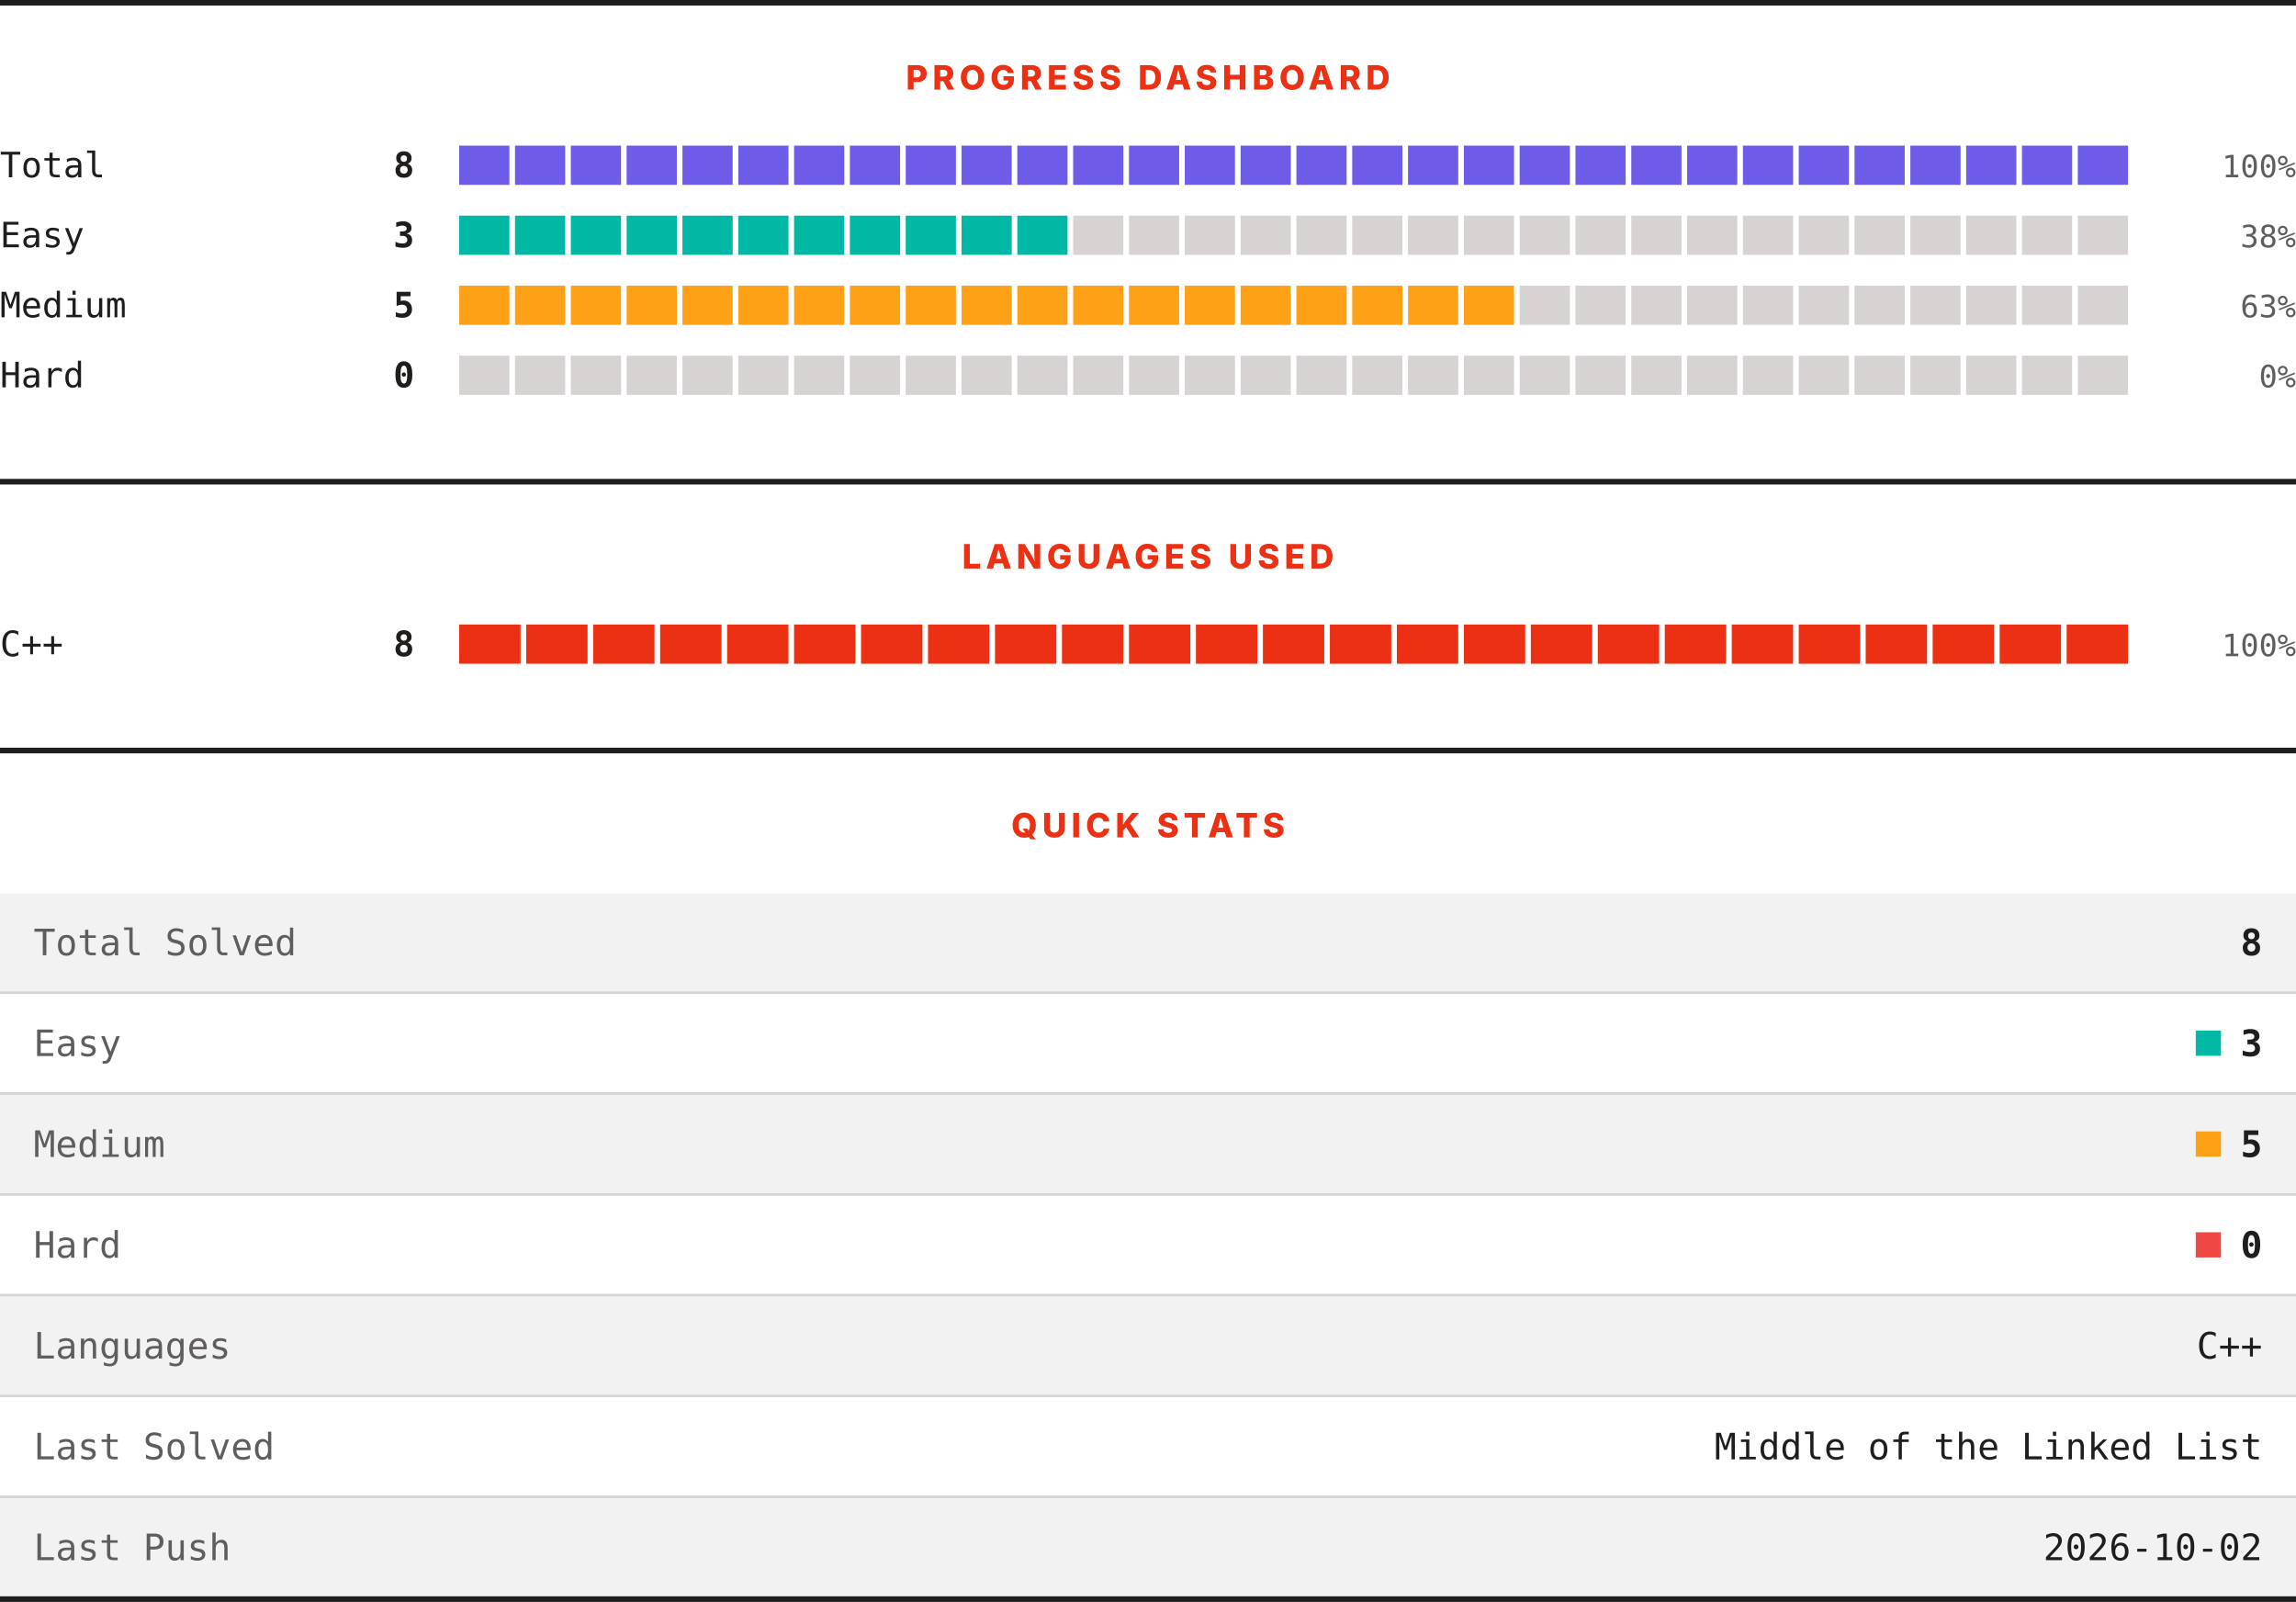
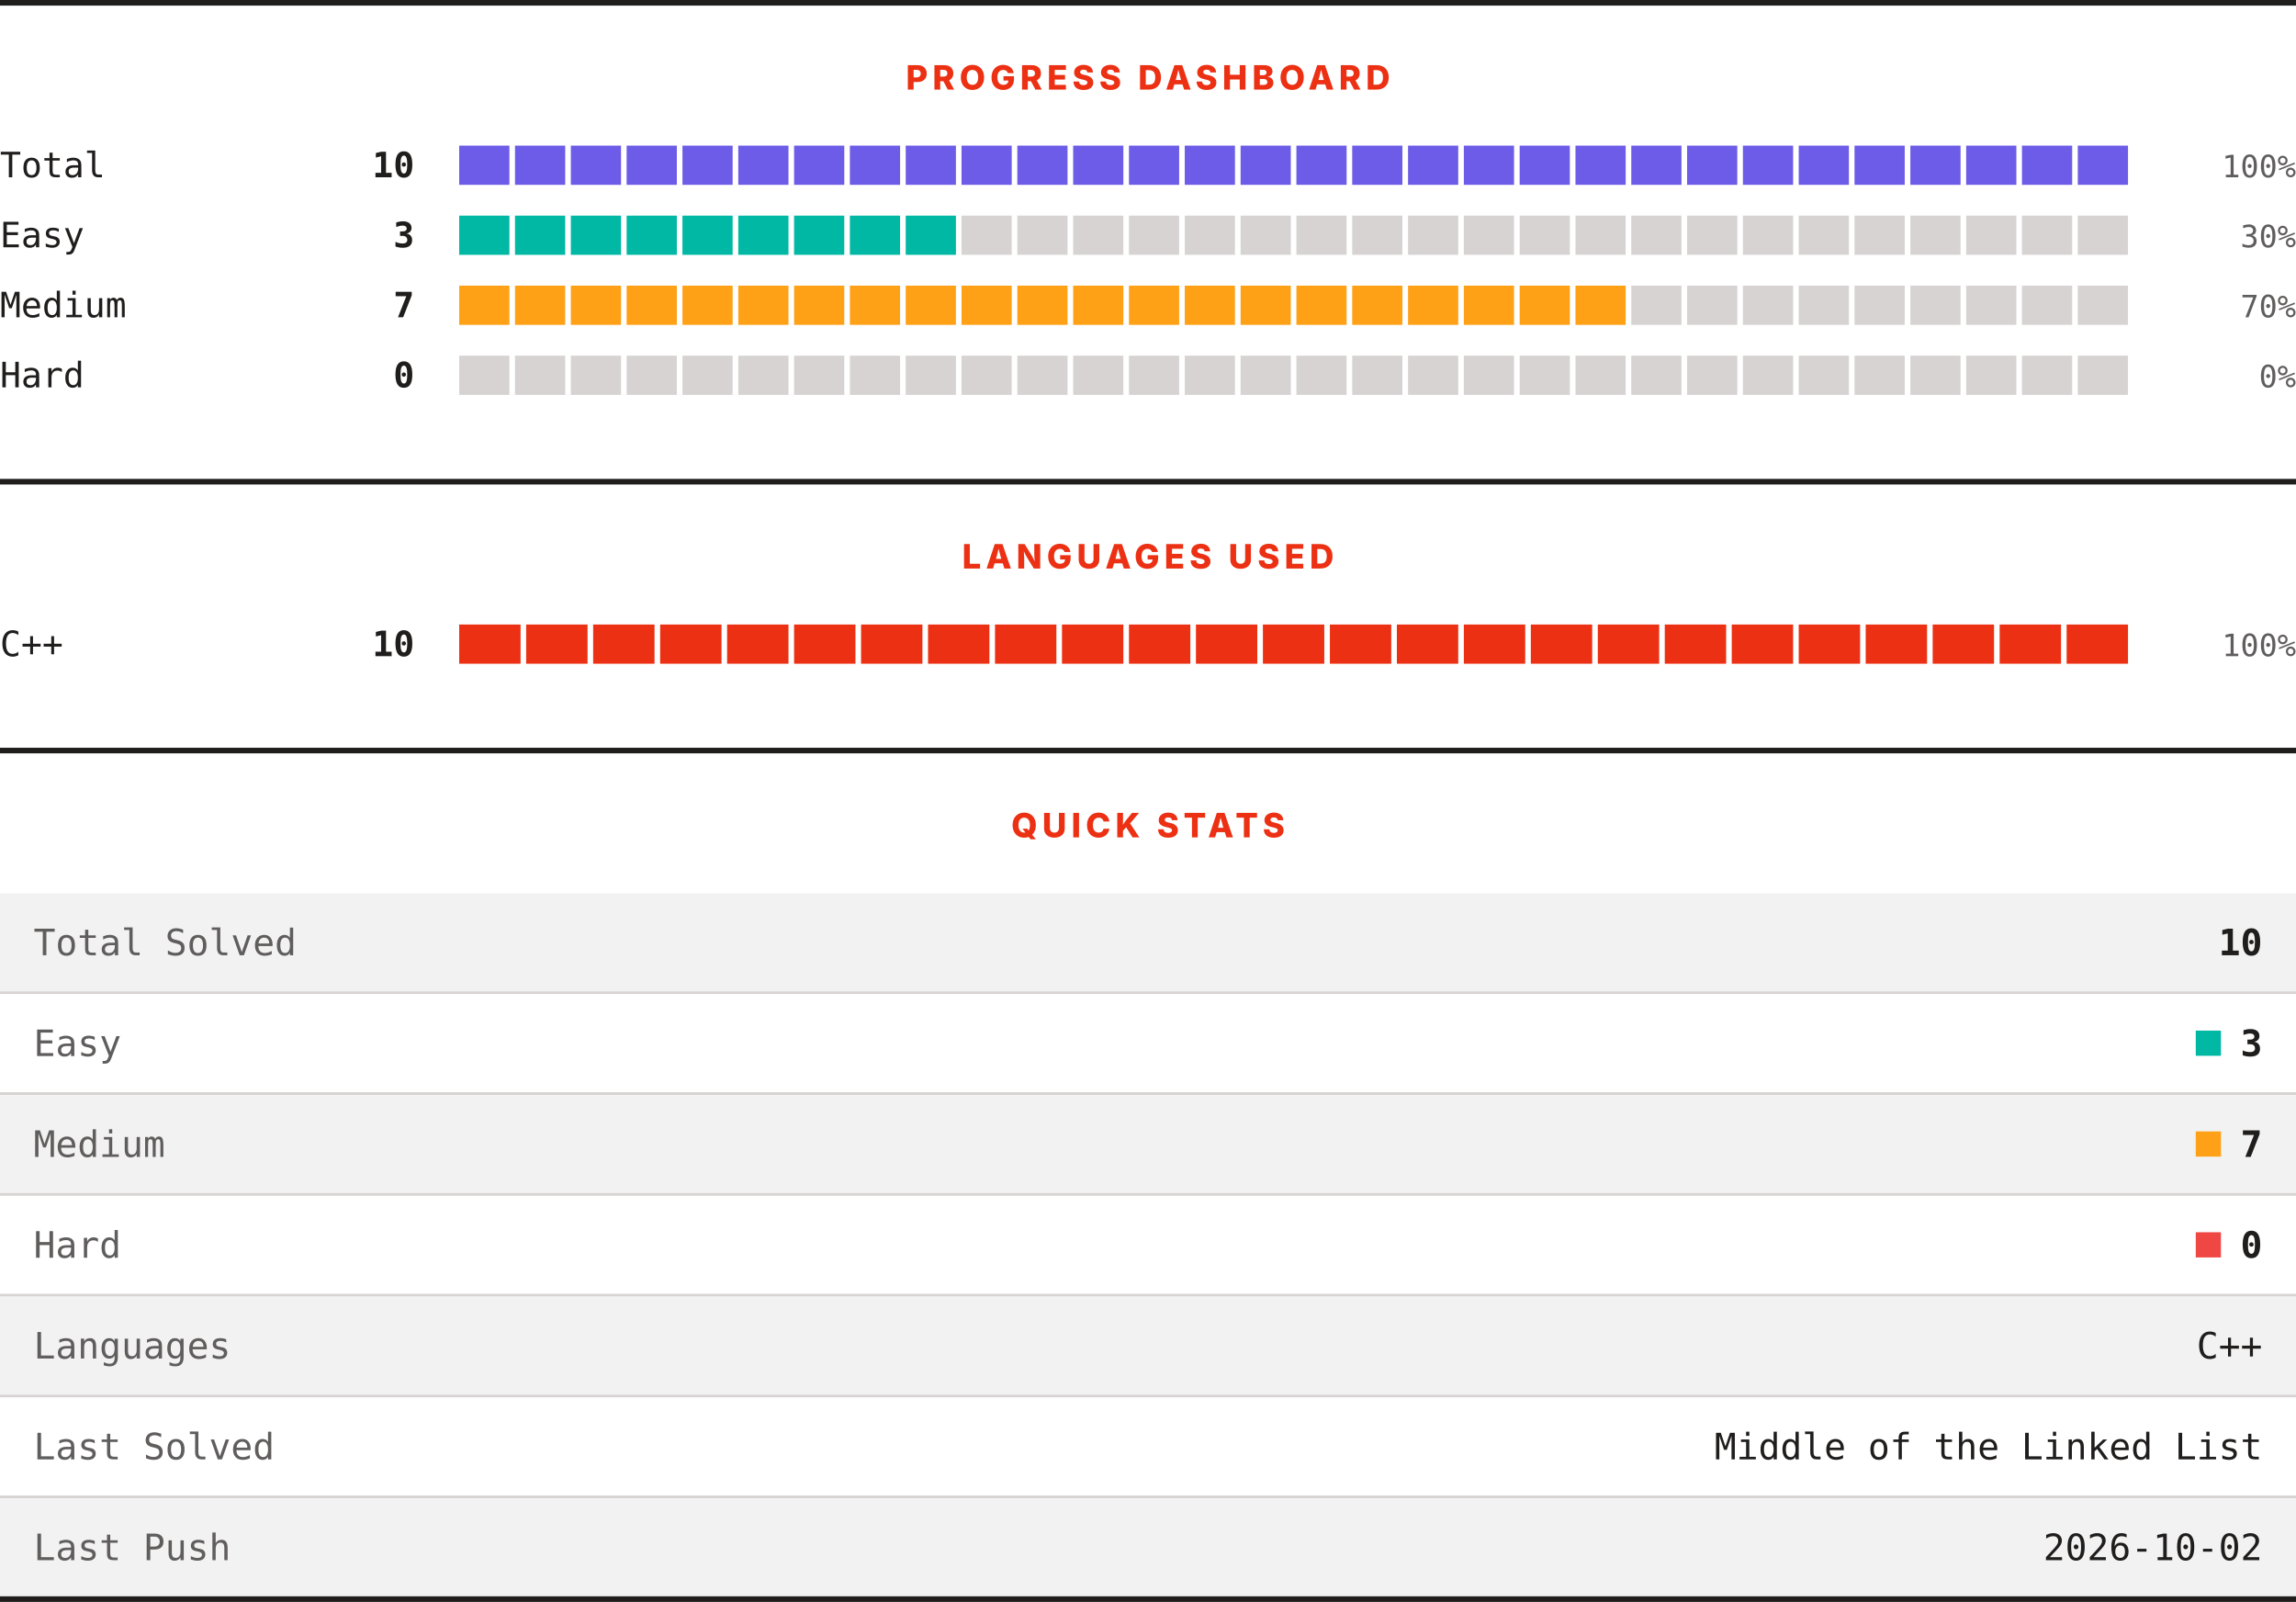
<svg xmlns="http://www.w3.org/2000/svg" width="820" height="572" viewBox="0 0 820 572" role="img" aria-label="LeetCode progress, languages and quick stats">
  <rect width="820" height="572" fill="#ffffff" />
  <rect x="0" y="0" width="820" height="2" fill="#201e1d" />
  <text x="410" y="32" text-anchor="middle" font-family="Archivo, system-ui, -apple-system, Segoe UI, sans-serif" font-size="12" font-weight="800" letter-spacing="1.68" fill="#ec3013">PROGRESS DASHBOARD</text>
  <text x="0" y="63.3" font-family="ui-monospace, SFMono-Regular, Menlo, Consolas, monospace" font-size="12.5" fill="#201e1d">Total</text>
-   <text x="148" y="63.3" text-anchor="end" font-family="ui-monospace, SFMono-Regular, Menlo, Consolas, monospace" font-size="12.5" font-weight="700" fill="#201e1d">8</text>
+   <text x="148" y="63.3" text-anchor="end" font-family="ui-monospace, SFMono-Regular, Menlo, Consolas, monospace" font-size="12.5" font-weight="700" fill="#201e1d">10</text>
  <rect x="164.00" y="52" width="17.93" height="14" fill="#6c5ce7" />
  <rect x="183.93" y="52" width="17.93" height="14" fill="#6c5ce7" />
  <rect x="203.87" y="52" width="17.93" height="14" fill="#6c5ce7" />
  <rect x="223.80" y="52" width="17.93" height="14" fill="#6c5ce7" />
  <rect x="243.73" y="52" width="17.93" height="14" fill="#6c5ce7" />
  <rect x="263.67" y="52" width="17.93" height="14" fill="#6c5ce7" />
  <rect x="283.60" y="52" width="17.93" height="14" fill="#6c5ce7" />
  <rect x="303.53" y="52" width="17.93" height="14" fill="#6c5ce7" />
  <rect x="323.47" y="52" width="17.93" height="14" fill="#6c5ce7" />
  <rect x="343.40" y="52" width="17.93" height="14" fill="#6c5ce7" />
  <rect x="363.33" y="52" width="17.93" height="14" fill="#6c5ce7" />
  <rect x="383.27" y="52" width="17.93" height="14" fill="#6c5ce7" />
  <rect x="403.20" y="52" width="17.93" height="14" fill="#6c5ce7" />
  <rect x="423.13" y="52" width="17.93" height="14" fill="#6c5ce7" />
  <rect x="443.07" y="52" width="17.93" height="14" fill="#6c5ce7" />
  <rect x="463.00" y="52" width="17.93" height="14" fill="#6c5ce7" />
  <rect x="482.93" y="52" width="17.93" height="14" fill="#6c5ce7" />
  <rect x="502.87" y="52" width="17.93" height="14" fill="#6c5ce7" />
  <rect x="522.80" y="52" width="17.93" height="14" fill="#6c5ce7" />
  <rect x="542.73" y="52" width="17.93" height="14" fill="#6c5ce7" />
  <rect x="562.67" y="52" width="17.93" height="14" fill="#6c5ce7" />
  <rect x="582.60" y="52" width="17.93" height="14" fill="#6c5ce7" />
  <rect x="602.53" y="52" width="17.93" height="14" fill="#6c5ce7" />
  <rect x="622.47" y="52" width="17.93" height="14" fill="#6c5ce7" />
  <rect x="642.40" y="52" width="17.93" height="14" fill="#6c5ce7" />
  <rect x="662.33" y="52" width="17.93" height="14" fill="#6c5ce7" />
  <rect x="682.27" y="52" width="17.93" height="14" fill="#6c5ce7" />
  <rect x="702.20" y="52" width="17.93" height="14" fill="#6c5ce7" />
  <rect x="722.13" y="52" width="17.93" height="14" fill="#6c5ce7" />
  <rect x="742.07" y="52" width="17.93" height="14" fill="#6c5ce7" />
  <text x="820" y="63.3" text-anchor="end" font-family="ui-monospace, SFMono-Regular, Menlo, Consolas, monospace" font-size="11" fill="#605d5d">100%</text>
  <text x="0" y="88.3" font-family="ui-monospace, SFMono-Regular, Menlo, Consolas, monospace" font-size="12.5" fill="#201e1d">Easy</text>
  <text x="148" y="88.3" text-anchor="end" font-family="ui-monospace, SFMono-Regular, Menlo, Consolas, monospace" font-size="12.5" font-weight="700" fill="#201e1d">3</text>
  <rect x="164.00" y="77" width="17.93" height="14" fill="#00b8a3" />
  <rect x="183.93" y="77" width="17.93" height="14" fill="#00b8a3" />
  <rect x="203.87" y="77" width="17.93" height="14" fill="#00b8a3" />
  <rect x="223.80" y="77" width="17.93" height="14" fill="#00b8a3" />
  <rect x="243.73" y="77" width="17.93" height="14" fill="#00b8a3" />
  <rect x="263.67" y="77" width="17.93" height="14" fill="#00b8a3" />
  <rect x="283.60" y="77" width="17.93" height="14" fill="#00b8a3" />
  <rect x="303.53" y="77" width="17.93" height="14" fill="#00b8a3" />
  <rect x="323.47" y="77" width="17.93" height="14" fill="#00b8a3" />
-   <rect x="343.40" y="77" width="17.93" height="14" fill="#00b8a3" />
-   <rect x="363.33" y="77" width="17.93" height="14" fill="#00b8a3" />
+   <rect x="343.40" y="77" width="17.93" height="14" fill="#d7d3d3" />
+   <rect x="363.33" y="77" width="17.93" height="14" fill="#d7d3d3" />
  <rect x="383.27" y="77" width="17.93" height="14" fill="#d7d3d3" />
  <rect x="403.20" y="77" width="17.93" height="14" fill="#d7d3d3" />
  <rect x="423.13" y="77" width="17.93" height="14" fill="#d7d3d3" />
  <rect x="443.07" y="77" width="17.93" height="14" fill="#d7d3d3" />
  <rect x="463.00" y="77" width="17.93" height="14" fill="#d7d3d3" />
  <rect x="482.93" y="77" width="17.93" height="14" fill="#d7d3d3" />
  <rect x="502.87" y="77" width="17.93" height="14" fill="#d7d3d3" />
  <rect x="522.80" y="77" width="17.93" height="14" fill="#d7d3d3" />
  <rect x="542.73" y="77" width="17.93" height="14" fill="#d7d3d3" />
  <rect x="562.67" y="77" width="17.93" height="14" fill="#d7d3d3" />
  <rect x="582.60" y="77" width="17.93" height="14" fill="#d7d3d3" />
  <rect x="602.53" y="77" width="17.93" height="14" fill="#d7d3d3" />
  <rect x="622.47" y="77" width="17.93" height="14" fill="#d7d3d3" />
  <rect x="642.40" y="77" width="17.93" height="14" fill="#d7d3d3" />
  <rect x="662.33" y="77" width="17.93" height="14" fill="#d7d3d3" />
  <rect x="682.27" y="77" width="17.93" height="14" fill="#d7d3d3" />
  <rect x="702.20" y="77" width="17.93" height="14" fill="#d7d3d3" />
  <rect x="722.13" y="77" width="17.93" height="14" fill="#d7d3d3" />
  <rect x="742.07" y="77" width="17.93" height="14" fill="#d7d3d3" />
-   <text x="820" y="88.3" text-anchor="end" font-family="ui-monospace, SFMono-Regular, Menlo, Consolas, monospace" font-size="11" fill="#605d5d">38%</text>
+   <text x="820" y="88.3" text-anchor="end" font-family="ui-monospace, SFMono-Regular, Menlo, Consolas, monospace" font-size="11" fill="#605d5d">30%</text>
  <text x="0" y="113.3" font-family="ui-monospace, SFMono-Regular, Menlo, Consolas, monospace" font-size="12.5" fill="#201e1d">Medium</text>
-   <text x="148" y="113.3" text-anchor="end" font-family="ui-monospace, SFMono-Regular, Menlo, Consolas, monospace" font-size="12.5" font-weight="700" fill="#201e1d">5</text>
+   <text x="148" y="113.3" text-anchor="end" font-family="ui-monospace, SFMono-Regular, Menlo, Consolas, monospace" font-size="12.5" font-weight="700" fill="#201e1d">7</text>
  <rect x="164.00" y="102" width="17.93" height="14" fill="#ffa116" />
  <rect x="183.93" y="102" width="17.93" height="14" fill="#ffa116" />
  <rect x="203.87" y="102" width="17.93" height="14" fill="#ffa116" />
  <rect x="223.80" y="102" width="17.93" height="14" fill="#ffa116" />
  <rect x="243.73" y="102" width="17.93" height="14" fill="#ffa116" />
  <rect x="263.67" y="102" width="17.93" height="14" fill="#ffa116" />
  <rect x="283.60" y="102" width="17.93" height="14" fill="#ffa116" />
  <rect x="303.53" y="102" width="17.93" height="14" fill="#ffa116" />
  <rect x="323.47" y="102" width="17.93" height="14" fill="#ffa116" />
  <rect x="343.40" y="102" width="17.93" height="14" fill="#ffa116" />
  <rect x="363.33" y="102" width="17.93" height="14" fill="#ffa116" />
  <rect x="383.27" y="102" width="17.93" height="14" fill="#ffa116" />
  <rect x="403.20" y="102" width="17.93" height="14" fill="#ffa116" />
  <rect x="423.13" y="102" width="17.93" height="14" fill="#ffa116" />
  <rect x="443.07" y="102" width="17.93" height="14" fill="#ffa116" />
  <rect x="463.00" y="102" width="17.93" height="14" fill="#ffa116" />
  <rect x="482.93" y="102" width="17.93" height="14" fill="#ffa116" />
  <rect x="502.87" y="102" width="17.93" height="14" fill="#ffa116" />
  <rect x="522.80" y="102" width="17.93" height="14" fill="#ffa116" />
-   <rect x="542.73" y="102" width="17.93" height="14" fill="#d7d3d3" />
-   <rect x="562.67" y="102" width="17.93" height="14" fill="#d7d3d3" />
+   <rect x="542.73" y="102" width="17.93" height="14" fill="#ffa116" />
+   <rect x="562.67" y="102" width="17.93" height="14" fill="#ffa116" />
  <rect x="582.60" y="102" width="17.93" height="14" fill="#d7d3d3" />
  <rect x="602.53" y="102" width="17.93" height="14" fill="#d7d3d3" />
  <rect x="622.47" y="102" width="17.93" height="14" fill="#d7d3d3" />
  <rect x="642.40" y="102" width="17.93" height="14" fill="#d7d3d3" />
  <rect x="662.33" y="102" width="17.93" height="14" fill="#d7d3d3" />
  <rect x="682.27" y="102" width="17.93" height="14" fill="#d7d3d3" />
  <rect x="702.20" y="102" width="17.93" height="14" fill="#d7d3d3" />
  <rect x="722.13" y="102" width="17.93" height="14" fill="#d7d3d3" />
  <rect x="742.07" y="102" width="17.93" height="14" fill="#d7d3d3" />
-   <text x="820" y="113.3" text-anchor="end" font-family="ui-monospace, SFMono-Regular, Menlo, Consolas, monospace" font-size="11" fill="#605d5d">63%</text>
+   <text x="820" y="113.3" text-anchor="end" font-family="ui-monospace, SFMono-Regular, Menlo, Consolas, monospace" font-size="11" fill="#605d5d">70%</text>
  <text x="0" y="138.3" font-family="ui-monospace, SFMono-Regular, Menlo, Consolas, monospace" font-size="12.5" fill="#201e1d">Hard</text>
  <text x="148" y="138.3" text-anchor="end" font-family="ui-monospace, SFMono-Regular, Menlo, Consolas, monospace" font-size="12.5" font-weight="700" fill="#201e1d">0</text>
  <rect x="164.00" y="127" width="17.93" height="14" fill="#d7d3d3" />
  <rect x="183.93" y="127" width="17.93" height="14" fill="#d7d3d3" />
  <rect x="203.87" y="127" width="17.93" height="14" fill="#d7d3d3" />
  <rect x="223.80" y="127" width="17.93" height="14" fill="#d7d3d3" />
  <rect x="243.73" y="127" width="17.93" height="14" fill="#d7d3d3" />
  <rect x="263.67" y="127" width="17.93" height="14" fill="#d7d3d3" />
  <rect x="283.60" y="127" width="17.93" height="14" fill="#d7d3d3" />
  <rect x="303.53" y="127" width="17.93" height="14" fill="#d7d3d3" />
  <rect x="323.47" y="127" width="17.93" height="14" fill="#d7d3d3" />
  <rect x="343.40" y="127" width="17.93" height="14" fill="#d7d3d3" />
  <rect x="363.33" y="127" width="17.93" height="14" fill="#d7d3d3" />
  <rect x="383.27" y="127" width="17.93" height="14" fill="#d7d3d3" />
  <rect x="403.20" y="127" width="17.93" height="14" fill="#d7d3d3" />
  <rect x="423.13" y="127" width="17.93" height="14" fill="#d7d3d3" />
  <rect x="443.07" y="127" width="17.93" height="14" fill="#d7d3d3" />
  <rect x="463.00" y="127" width="17.93" height="14" fill="#d7d3d3" />
  <rect x="482.93" y="127" width="17.93" height="14" fill="#d7d3d3" />
  <rect x="502.87" y="127" width="17.93" height="14" fill="#d7d3d3" />
  <rect x="522.80" y="127" width="17.93" height="14" fill="#d7d3d3" />
  <rect x="542.73" y="127" width="17.93" height="14" fill="#d7d3d3" />
  <rect x="562.67" y="127" width="17.93" height="14" fill="#d7d3d3" />
  <rect x="582.60" y="127" width="17.93" height="14" fill="#d7d3d3" />
  <rect x="602.53" y="127" width="17.93" height="14" fill="#d7d3d3" />
  <rect x="622.47" y="127" width="17.93" height="14" fill="#d7d3d3" />
  <rect x="642.40" y="127" width="17.93" height="14" fill="#d7d3d3" />
  <rect x="662.33" y="127" width="17.93" height="14" fill="#d7d3d3" />
  <rect x="682.27" y="127" width="17.93" height="14" fill="#d7d3d3" />
  <rect x="702.20" y="127" width="17.93" height="14" fill="#d7d3d3" />
  <rect x="722.13" y="127" width="17.93" height="14" fill="#d7d3d3" />
  <rect x="742.07" y="127" width="17.93" height="14" fill="#d7d3d3" />
  <text x="820" y="138.3" text-anchor="end" font-family="ui-monospace, SFMono-Regular, Menlo, Consolas, monospace" font-size="11" fill="#605d5d">0%</text>
  <rect x="0" y="171" width="820" height="2" fill="#201e1d" />
  <text x="410" y="203" text-anchor="middle" font-family="Archivo, system-ui, -apple-system, Segoe UI, sans-serif" font-size="12" font-weight="800" letter-spacing="1.68" fill="#ec3013">LANGUAGES USED</text>
  <text x="0" y="234.3" font-family="ui-monospace, SFMono-Regular, Menlo, Consolas, monospace" font-size="12.5" fill="#201e1d">C++</text>
-   <text x="148" y="234.3" text-anchor="end" font-family="ui-monospace, SFMono-Regular, Menlo, Consolas, monospace" font-size="12.5" font-weight="700" fill="#201e1d">8</text>
+   <text x="148" y="234.3" text-anchor="end" font-family="ui-monospace, SFMono-Regular, Menlo, Consolas, monospace" font-size="12.5" font-weight="700" fill="#201e1d">10</text>
  <rect x="164.00" y="223" width="21.92" height="14" fill="#ec3013" />
  <rect x="187.92" y="223" width="21.92" height="14" fill="#ec3013" />
  <rect x="211.84" y="223" width="21.92" height="14" fill="#ec3013" />
  <rect x="235.76" y="223" width="21.92" height="14" fill="#ec3013" />
  <rect x="259.68" y="223" width="21.92" height="14" fill="#ec3013" />
  <rect x="283.60" y="223" width="21.92" height="14" fill="#ec3013" />
  <rect x="307.52" y="223" width="21.92" height="14" fill="#ec3013" />
  <rect x="331.44" y="223" width="21.92" height="14" fill="#ec3013" />
  <rect x="355.36" y="223" width="21.92" height="14" fill="#ec3013" />
  <rect x="379.28" y="223" width="21.92" height="14" fill="#ec3013" />
  <rect x="403.20" y="223" width="21.92" height="14" fill="#ec3013" />
  <rect x="427.12" y="223" width="21.92" height="14" fill="#ec3013" />
  <rect x="451.04" y="223" width="21.92" height="14" fill="#ec3013" />
  <rect x="474.96" y="223" width="21.92" height="14" fill="#ec3013" />
  <rect x="498.88" y="223" width="21.92" height="14" fill="#ec3013" />
  <rect x="522.80" y="223" width="21.92" height="14" fill="#ec3013" />
  <rect x="546.72" y="223" width="21.92" height="14" fill="#ec3013" />
  <rect x="570.64" y="223" width="21.92" height="14" fill="#ec3013" />
  <rect x="594.56" y="223" width="21.92" height="14" fill="#ec3013" />
  <rect x="618.48" y="223" width="21.92" height="14" fill="#ec3013" />
  <rect x="642.40" y="223" width="21.92" height="14" fill="#ec3013" />
  <rect x="666.32" y="223" width="21.92" height="14" fill="#ec3013" />
  <rect x="690.24" y="223" width="21.92" height="14" fill="#ec3013" />
  <rect x="714.16" y="223" width="21.92" height="14" fill="#ec3013" />
  <rect x="738.08" y="223" width="21.92" height="14" fill="#ec3013" />
  <text x="820" y="234.3" text-anchor="end" font-family="ui-monospace, SFMono-Regular, Menlo, Consolas, monospace" font-size="11" fill="#605d5d">100%</text>
  <rect x="0" y="267" width="820" height="2" fill="#201e1d" />
  <text x="410" y="299" text-anchor="middle" font-family="Archivo, system-ui, -apple-system, Segoe UI, sans-serif" font-size="12" font-weight="800" letter-spacing="1.68" fill="#ec3013">QUICK STATS</text>
  <rect x="0" y="319" width="820" height="35" fill="#f3f2f2" />
  <text x="12" y="341.1" font-family="ui-monospace, SFMono-Regular, Menlo, Consolas, monospace" font-size="13" fill="#605d5d">Total Solved</text>
-   <text x="808" y="341.1" text-anchor="end" font-family="ui-monospace, SFMono-Regular, Menlo, Consolas, monospace" font-size="13" font-weight="700" fill="#201e1d">8</text>
+   <text x="808" y="341.1" text-anchor="end" font-family="ui-monospace, SFMono-Regular, Menlo, Consolas, monospace" font-size="13" font-weight="700" fill="#201e1d">10</text>
  <rect x="0" y="354" width="820" height="1" fill="#d7d3d3" />
  <rect x="0" y="355" width="820" height="35" fill="#ffffff" />
  <text x="12" y="377.1" font-family="ui-monospace, SFMono-Regular, Menlo, Consolas, monospace" font-size="13" fill="#605d5d">Easy</text>
  <rect x="784.2" y="368" width="9" height="9" fill="#00b8a3" />
  <text x="808" y="377.1" text-anchor="end" font-family="ui-monospace, SFMono-Regular, Menlo, Consolas, monospace" font-size="13" font-weight="700" fill="#201e1d">3</text>
  <rect x="0" y="390" width="820" height="1" fill="#d7d3d3" />
  <rect x="0" y="391" width="820" height="35" fill="#f3f2f2" />
  <text x="12" y="413.1" font-family="ui-monospace, SFMono-Regular, Menlo, Consolas, monospace" font-size="13" fill="#605d5d">Medium</text>
  <rect x="784.2" y="404" width="9" height="9" fill="#ffa116" />
-   <text x="808" y="413.1" text-anchor="end" font-family="ui-monospace, SFMono-Regular, Menlo, Consolas, monospace" font-size="13" font-weight="700" fill="#201e1d">5</text>
+   <text x="808" y="413.1" text-anchor="end" font-family="ui-monospace, SFMono-Regular, Menlo, Consolas, monospace" font-size="13" font-weight="700" fill="#201e1d">7</text>
  <rect x="0" y="426" width="820" height="1" fill="#d7d3d3" />
  <rect x="0" y="427" width="820" height="35" fill="#ffffff" />
  <text x="12" y="449.1" font-family="ui-monospace, SFMono-Regular, Menlo, Consolas, monospace" font-size="13" fill="#605d5d">Hard</text>
  <rect x="784.2" y="440" width="9" height="9" fill="#ef4743" />
  <text x="808" y="449.1" text-anchor="end" font-family="ui-monospace, SFMono-Regular, Menlo, Consolas, monospace" font-size="13" font-weight="700" fill="#201e1d">0</text>
  <rect x="0" y="462" width="820" height="1" fill="#d7d3d3" />
  <rect x="0" y="463" width="820" height="35" fill="#f3f2f2" />
  <text x="12" y="485.1" font-family="ui-monospace, SFMono-Regular, Menlo, Consolas, monospace" font-size="13" fill="#605d5d">Languages</text>
  <text x="808" y="485.1" text-anchor="end" font-family="ui-monospace, SFMono-Regular, Menlo, Consolas, monospace" font-size="13" fill="#201e1d">C++</text>
  <rect x="0" y="498" width="820" height="1" fill="#d7d3d3" />
  <rect x="0" y="499" width="820" height="35" fill="#ffffff" />
  <text x="12" y="521.1" font-family="ui-monospace, SFMono-Regular, Menlo, Consolas, monospace" font-size="13" fill="#605d5d">Last Solved</text>
  <text x="808" y="521.1" text-anchor="end" font-family="ui-monospace, SFMono-Regular, Menlo, Consolas, monospace" font-size="13" fill="#201e1d">Middle of the Linked List</text>
  <rect x="0" y="534" width="820" height="1" fill="#d7d3d3" />
  <rect x="0" y="535" width="820" height="35" fill="#f3f2f2" />
  <text x="12" y="557.1" font-family="ui-monospace, SFMono-Regular, Menlo, Consolas, monospace" font-size="13" fill="#605d5d">Last Push</text>
  <text x="808" y="557.1" text-anchor="end" font-family="ui-monospace, SFMono-Regular, Menlo, Consolas, monospace" font-size="13" fill="#201e1d">2026-10-02</text>
  <rect x="0" y="570" width="820" height="2" fill="#201e1d" />
</svg>
